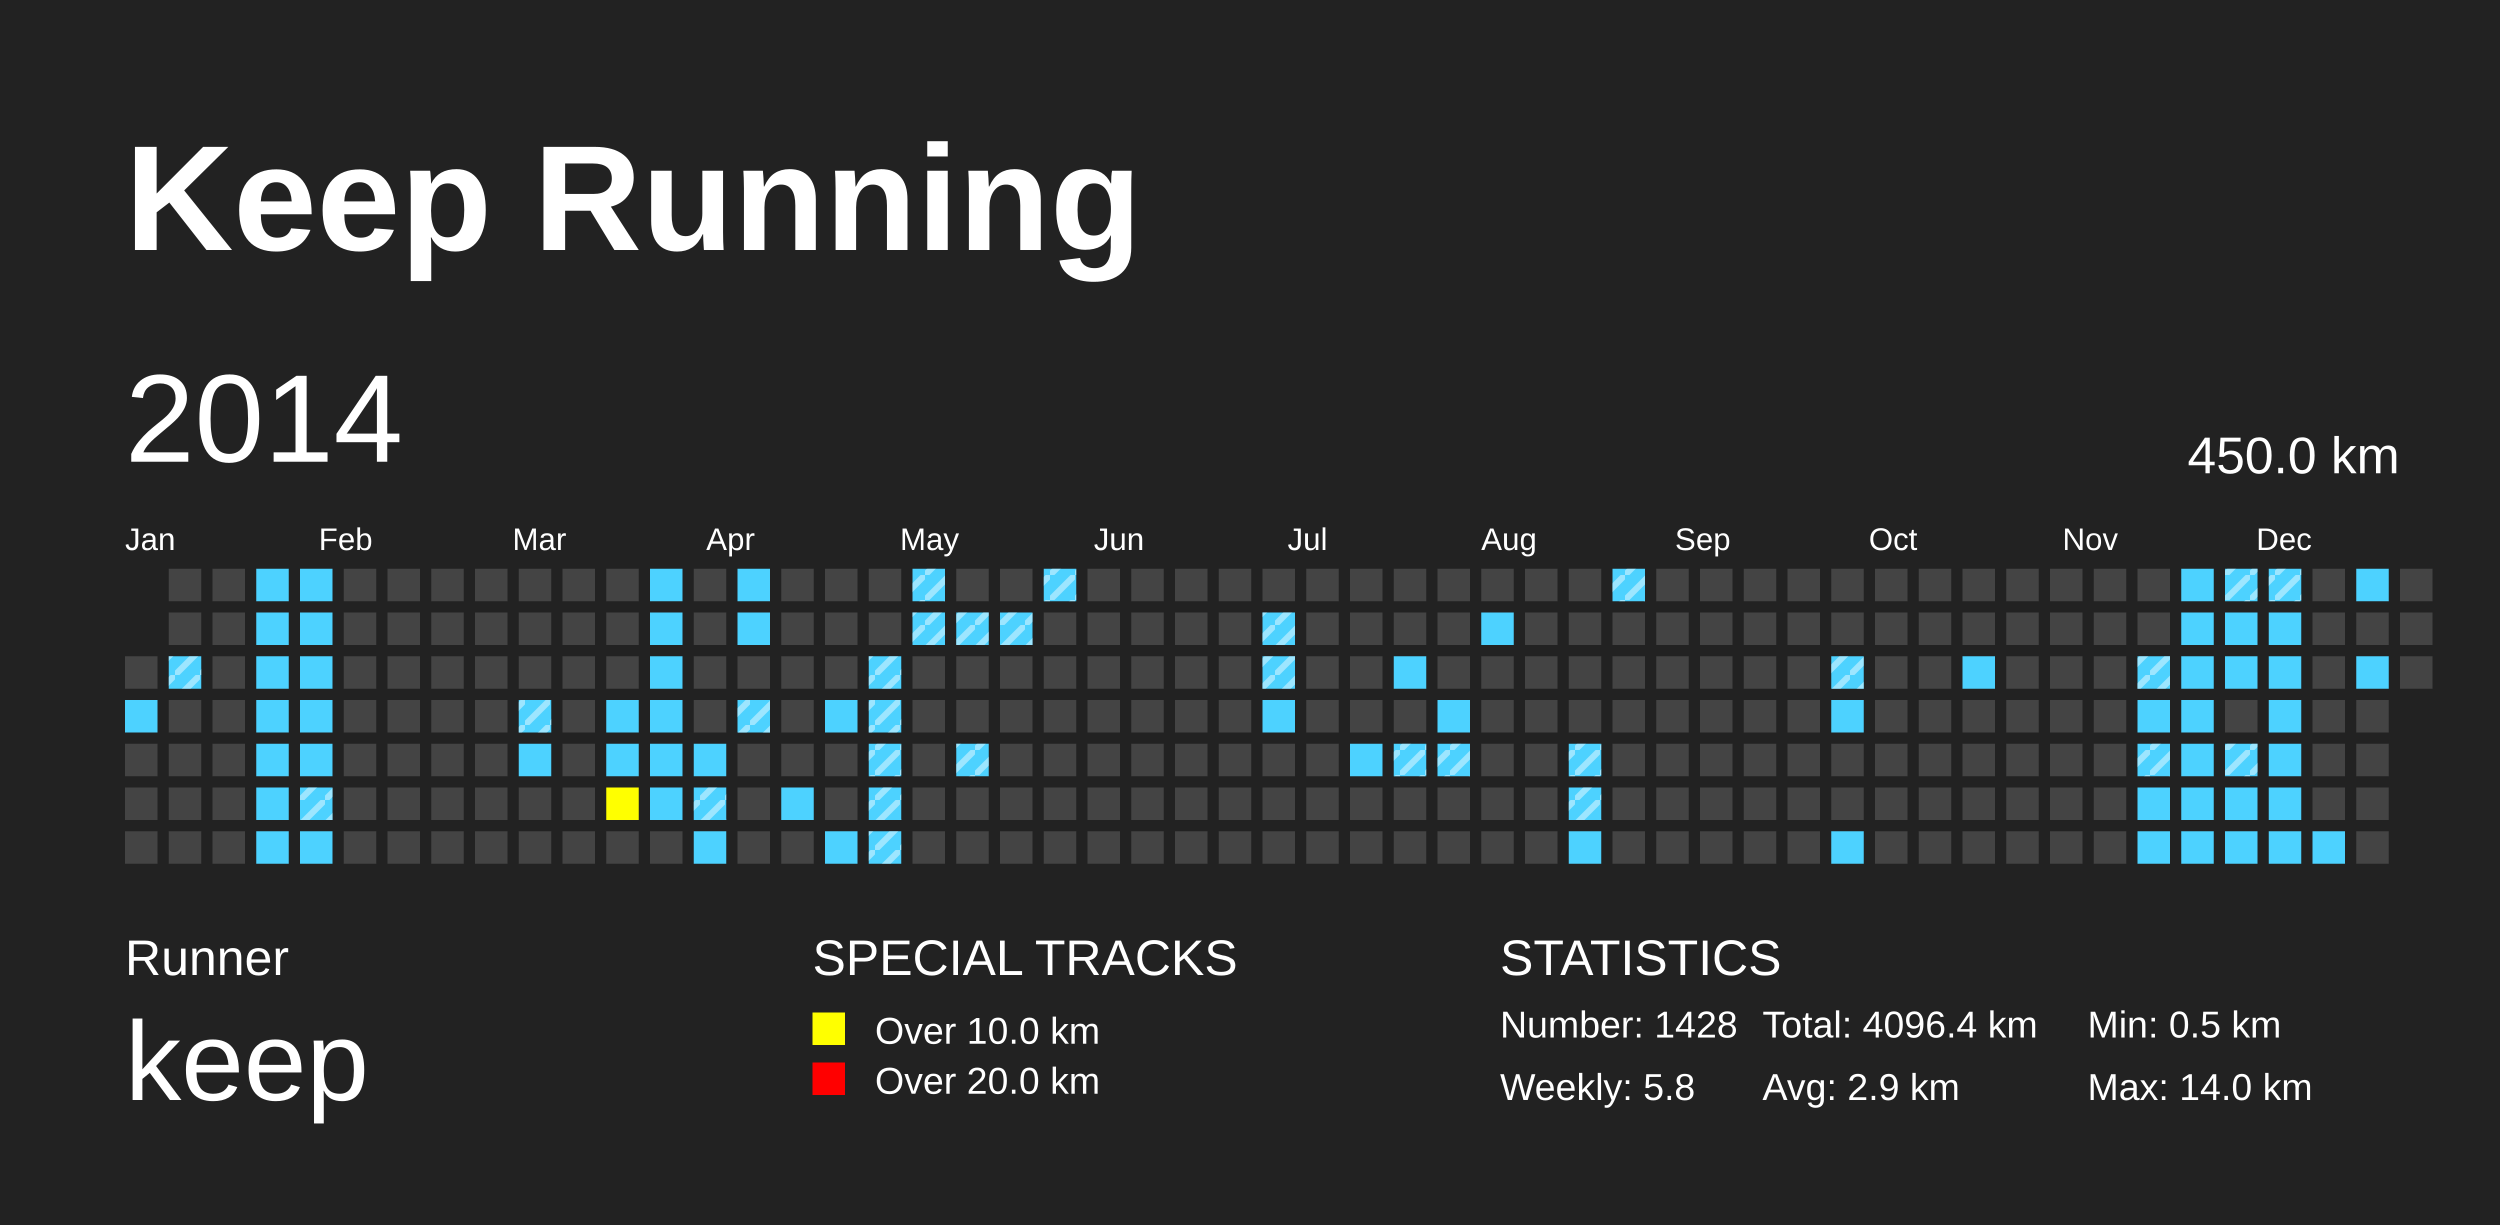
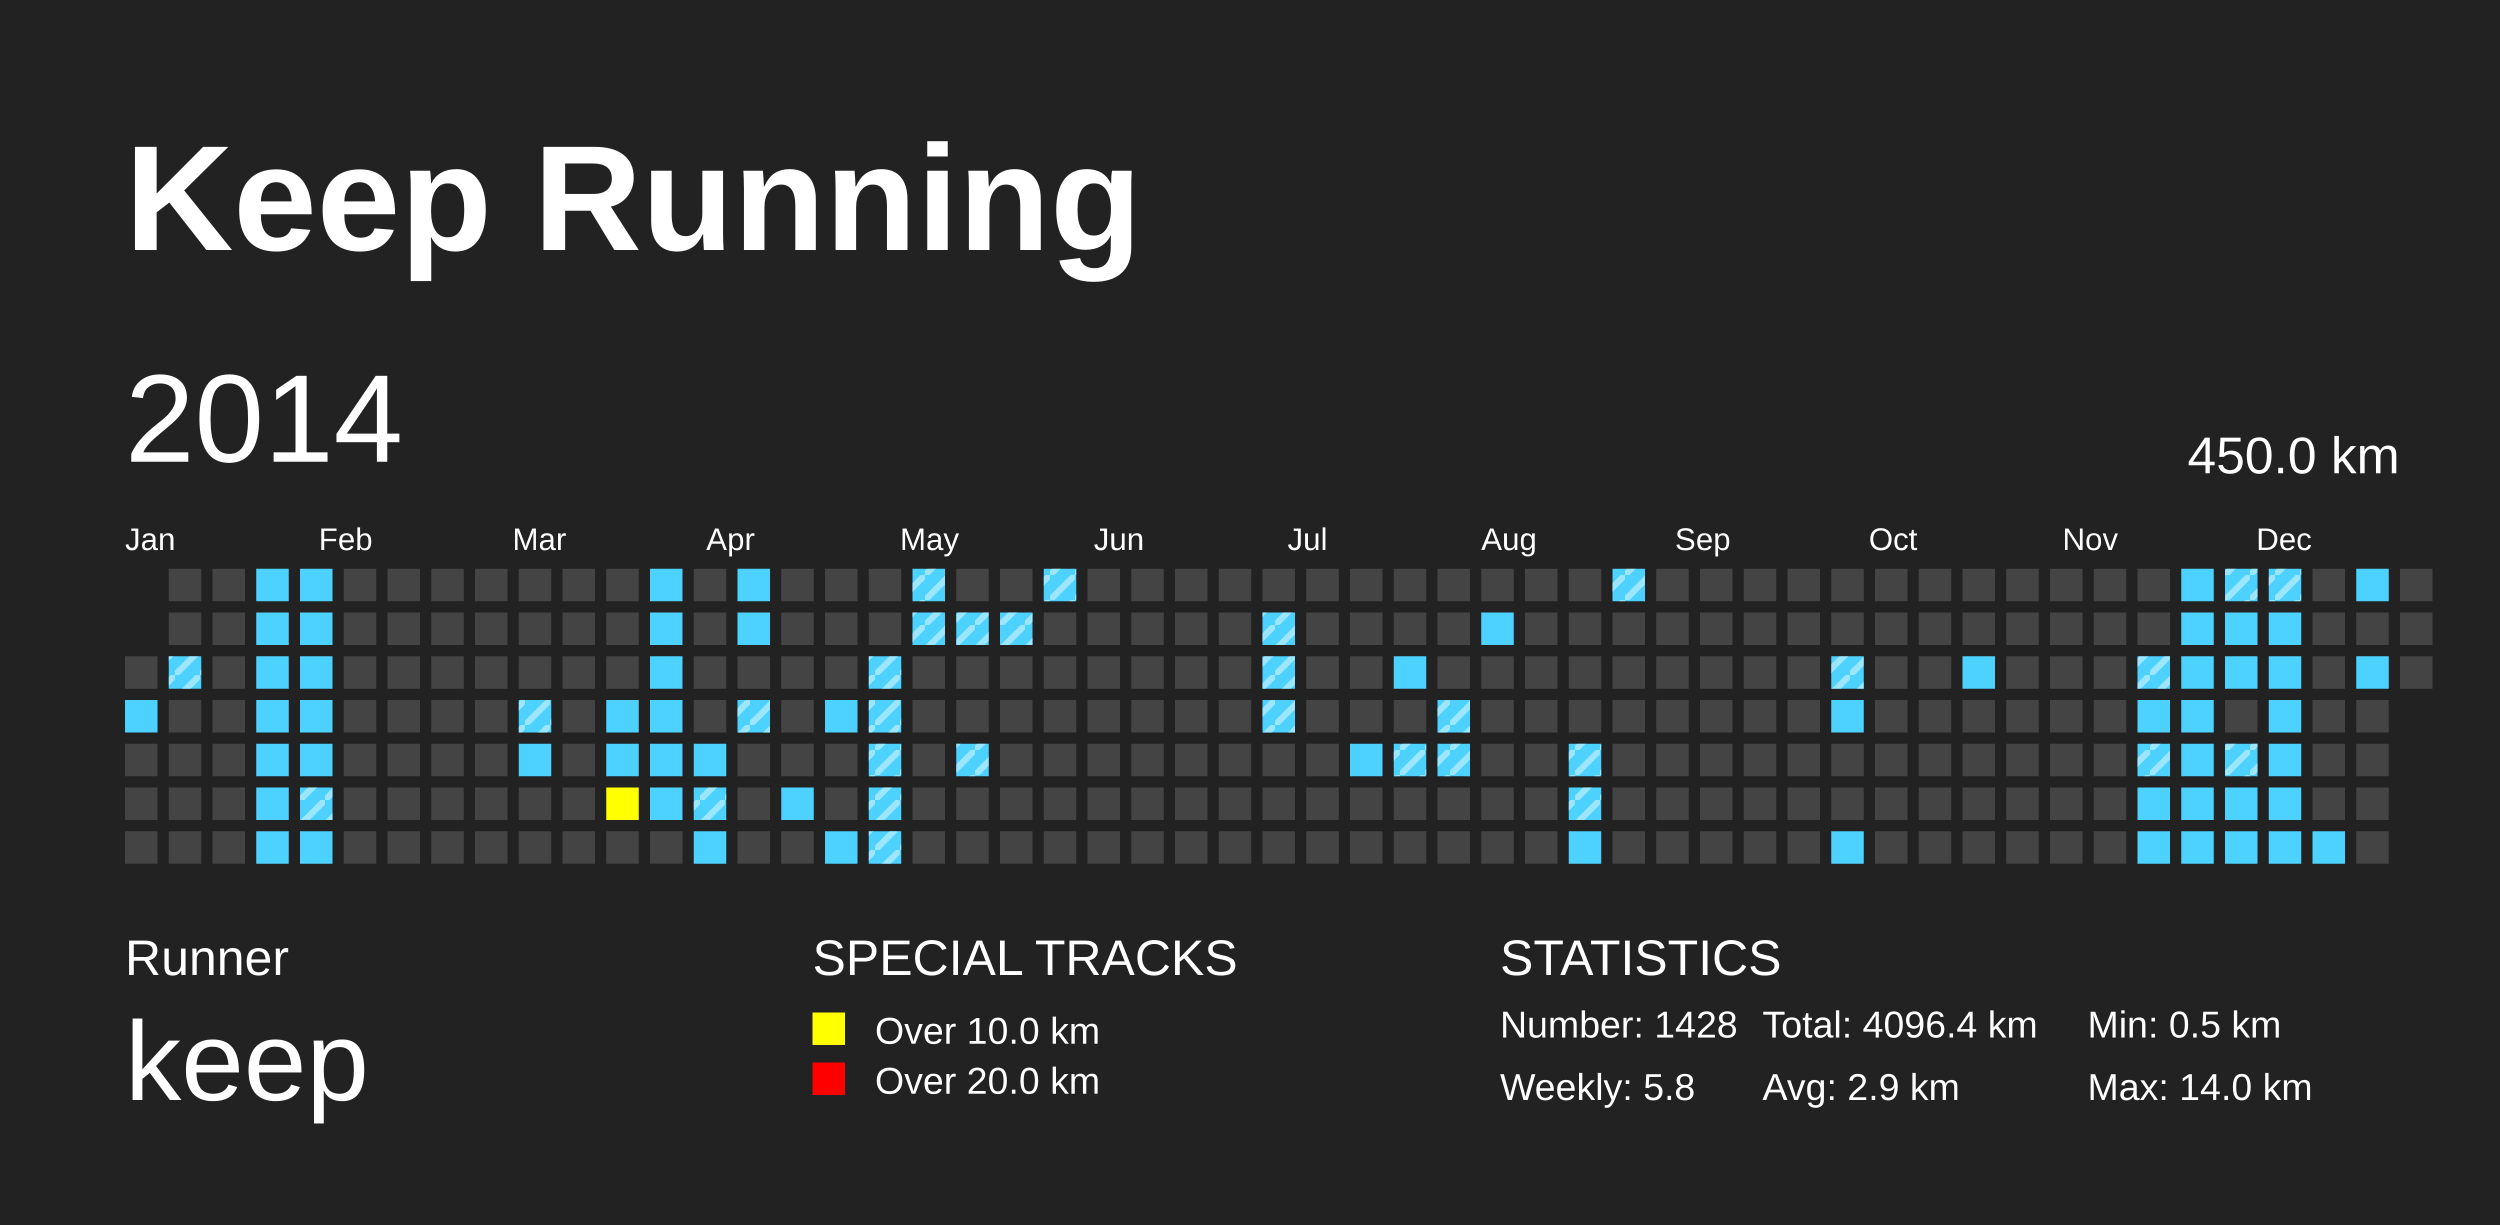
<svg xmlns="http://www.w3.org/2000/svg" baseProfile="full" height="98mm" version="1.1" viewBox="0,0,200,98" width="200mm">
  <defs>
    <pattern height="2" id="indoor-stripe" patternUnits="userSpaceOnUse" width="2">
      <line stroke="white" stroke-opacity="0.45" stroke-width="0.5" x1="0" x2="2" y1="2" y2="0" />
    </pattern>
  </defs>
  <rect fill="#222222" height="98" width="200" x="0" y="0" />
  <text fill="#FFFFFF" style="font-size:12px; font-family:Arial; font-weight:bold;" x="10" y="20">Keep Running</text>
  <text fill="#FFFFFF" style="font-size:4px; font-family:Arial" x="10" y="78">Runner</text>
  <text fill="#FFFFFF" style="font-size:9px; font-family:Arial" x="10" y="88">keep</text>
  <text fill="#FFFFFF" style="font-size:4px; font-family:Arial" x="65" y="78">SPECIAL TRACKS</text>
  <rect fill="yellow" height="2.6" width="2.6" x="65" y="81" />
  <text fill="#FFFFFF" style="font-size:3px; font-family:Arial" x="70" y="83.5">Over 10.0 km</text>
  <rect fill="red" height="2.6" width="2.6" x="65" y="85" />
  <text fill="#FFFFFF" style="font-size:3px; font-family:Arial" x="70" y="87.5">Over 20.0 km</text>
  <text fill="#FFFFFF" style="font-size:4px; font-family:Arial" x="120" y="78">STATISTICS</text>
  <text fill="#FFFFFF" style="font-size:3px; font-family:Arial" x="120" y="83">Number: 1428</text>
  <text fill="#FFFFFF" style="font-size:3px; font-family:Arial" x="120" y="88">Weekly: 5.8</text>
  <text fill="#FFFFFF" style="font-size:3px; font-family:Arial" x="141" y="83">Total: 4096.4 km</text>
  <text fill="#FFFFFF" style="font-size:3px; font-family:Arial" x="141" y="88">Avg: 2.9 km</text>
  <text fill="#FFFFFF" style="font-size:3px; font-family:Arial" x="167" y="83">Min: 0.5 km</text>
  <text fill="#FFFFFF" style="font-size:3px; font-family:Arial" x="167" y="88">Max: 14.0 km</text>
  <text dominant-baseline="hanging" fill="#FFFFFF" style="font-size:10.0px; font-family:Arial;" x="10" y="30">2014</text>
  <text dominant-baseline="hanging" fill="#FFFFFF" style="font-size:4.125px; font-family:Arial;" x="175" y="35">450.0 km</text>
  <text fill="#FFFFFF" style="font-size:2.5px; font-family:Arial" x="10.0" y="44">Jan</text>
  <text fill="#FFFFFF" style="font-size:2.5px; font-family:Arial" x="25.5" y="44">Feb</text>
  <text fill="#FFFFFF" style="font-size:2.5px; font-family:Arial" x="41.0" y="44">Mar</text>
  <text fill="#FFFFFF" style="font-size:2.5px; font-family:Arial" x="56.5" y="44">Apr</text>
  <text fill="#FFFFFF" style="font-size:2.5px; font-family:Arial" x="72.0" y="44">May</text>
  <text fill="#FFFFFF" style="font-size:2.5px; font-family:Arial" x="87.5" y="44">Jun</text>
  <text fill="#FFFFFF" style="font-size:2.5px; font-family:Arial" x="103.0" y="44">Jul</text>
  <text fill="#FFFFFF" style="font-size:2.5px; font-family:Arial" x="118.5" y="44">Aug</text>
  <text fill="#FFFFFF" style="font-size:2.5px; font-family:Arial" x="134.0" y="44">Sep</text>
  <text fill="#FFFFFF" style="font-size:2.5px; font-family:Arial" x="149.5" y="44">Oct</text>
  <text fill="#FFFFFF" style="font-size:2.5px; font-family:Arial" x="165.0" y="44">Nov</text>
  <text fill="#FFFFFF" style="font-size:2.5px; font-family:Arial" x="180.5" y="44">Dec</text>
  <rect fill="#444444" height="2.6" width="2.6" x="10.0" y="52.5" />
  <rect fill="#4DD2FF" height="2.6" width="2.6" x="10.0" y="56.0" />
  <rect fill="#444444" height="2.6" width="2.6" x="10.0" y="59.5" />
  <rect fill="#444444" height="2.6" width="2.6" x="10.0" y="63.0" />
  <rect fill="#444444" height="2.6" width="2.6" x="10.0" y="66.5" />
  <rect fill="#444444" height="2.6" width="2.6" x="13.5" y="45.5" />
  <rect fill="#444444" height="2.6" width="2.6" x="13.5" y="49.0" />
  <rect fill="#4DD2FF" height="2.6" width="2.6" x="13.5" y="52.5" />
  <rect fill="url(#indoor-stripe)" height="2.6" style="pointer-events: none;" width="2.6" x="13.5" y="52.5" />
  <rect fill="#444444" height="2.6" width="2.6" x="13.5" y="56.0" />
  <rect fill="#444444" height="2.6" width="2.6" x="13.5" y="59.5" />
  <rect fill="#444444" height="2.6" width="2.6" x="13.5" y="63.0" />
  <rect fill="#444444" height="2.6" width="2.6" x="13.5" y="66.5" />
  <rect fill="#444444" height="2.6" width="2.6" x="17.0" y="45.5" />
  <rect fill="#444444" height="2.6" width="2.6" x="17.0" y="49.0" />
  <rect fill="#444444" height="2.6" width="2.6" x="17.0" y="52.5" />
  <rect fill="#444444" height="2.6" width="2.6" x="17.0" y="56.0" />
  <rect fill="#444444" height="2.6" width="2.6" x="17.0" y="59.5" />
  <rect fill="#444444" height="2.6" width="2.6" x="17.0" y="63.0" />
  <rect fill="#444444" height="2.6" width="2.6" x="17.0" y="66.5" />
  <rect fill="#4DD2FF" height="2.6" width="2.6" x="20.5" y="45.5" />
  <rect fill="#4DD2FF" height="2.6" width="2.6" x="20.5" y="49.0" />
  <rect fill="#4DD2FF" height="2.6" width="2.6" x="20.5" y="52.5" />
  <rect fill="#4DD2FF" height="2.6" width="2.6" x="20.5" y="56.0" />
  <rect fill="#4DD2FF" height="2.6" width="2.6" x="20.5" y="59.5" />
  <rect fill="#4DD2FF" height="2.6" width="2.6" x="20.5" y="63.0" />
  <rect fill="#4DD2FF" height="2.6" width="2.6" x="20.5" y="66.5" />
  <rect fill="#4DD2FF" height="2.6" width="2.6" x="24.0" y="45.5" />
  <rect fill="#4DD2FF" height="2.6" width="2.6" x="24.0" y="49.0" />
  <rect fill="#4DD2FF" height="2.6" width="2.6" x="24.0" y="52.5" />
  <rect fill="#4DD2FF" height="2.6" width="2.6" x="24.0" y="56.0" />
  <rect fill="#4DD2FF" height="2.6" width="2.6" x="24.0" y="59.5" />
  <rect fill="#4DD2FF" height="2.6" width="2.6" x="24.0" y="63.0" />
  <rect fill="url(#indoor-stripe)" height="2.6" style="pointer-events: none;" width="2.6" x="24.0" y="63.0" />
  <rect fill="#4DD2FF" height="2.6" width="2.6" x="24.0" y="66.5" />
  <rect fill="#444444" height="2.6" width="2.6" x="27.5" y="45.5" />
  <rect fill="#444444" height="2.6" width="2.6" x="27.5" y="49.0" />
  <rect fill="#444444" height="2.6" width="2.6" x="27.5" y="52.5" />
  <rect fill="#444444" height="2.6" width="2.6" x="27.5" y="56.0" />
  <rect fill="#444444" height="2.6" width="2.6" x="27.5" y="59.5" />
  <rect fill="#444444" height="2.6" width="2.6" x="27.5" y="63.0" />
  <rect fill="#444444" height="2.6" width="2.6" x="27.5" y="66.5" />
  <rect fill="#444444" height="2.6" width="2.6" x="31.0" y="45.5" />
  <rect fill="#444444" height="2.6" width="2.6" x="31.0" y="49.0" />
  <rect fill="#444444" height="2.6" width="2.6" x="31.0" y="52.5" />
  <rect fill="#444444" height="2.6" width="2.6" x="31.0" y="56.0" />
  <rect fill="#444444" height="2.6" width="2.6" x="31.0" y="59.5" />
  <rect fill="#444444" height="2.6" width="2.6" x="31.0" y="63.0" />
  <rect fill="#444444" height="2.6" width="2.6" x="31.0" y="66.5" />
  <rect fill="#444444" height="2.6" width="2.6" x="34.5" y="45.5" />
  <rect fill="#444444" height="2.6" width="2.6" x="34.5" y="49.0" />
  <rect fill="#444444" height="2.6" width="2.6" x="34.5" y="52.5" />
  <rect fill="#444444" height="2.6" width="2.6" x="34.5" y="56.0" />
  <rect fill="#444444" height="2.6" width="2.6" x="34.5" y="59.5" />
  <rect fill="#444444" height="2.6" width="2.6" x="34.5" y="63.0" />
  <rect fill="#444444" height="2.6" width="2.6" x="34.5" y="66.5" />
  <rect fill="#444444" height="2.6" width="2.6" x="38.0" y="45.5" />
  <rect fill="#444444" height="2.6" width="2.6" x="38.0" y="49.0" />
  <rect fill="#444444" height="2.6" width="2.6" x="38.0" y="52.5" />
  <rect fill="#444444" height="2.6" width="2.6" x="38.0" y="56.0" />
  <rect fill="#444444" height="2.6" width="2.6" x="38.0" y="59.5" />
  <rect fill="#444444" height="2.6" width="2.6" x="38.0" y="63.0" />
  <rect fill="#444444" height="2.6" width="2.6" x="38.0" y="66.5" />
  <rect fill="#444444" height="2.6" width="2.6" x="41.5" y="45.5" />
  <rect fill="#444444" height="2.6" width="2.6" x="41.5" y="49.0" />
  <rect fill="#444444" height="2.6" width="2.6" x="41.5" y="52.5" />
  <rect fill="#4DD2FF" height="2.6" width="2.6" x="41.5" y="56.0" />
  <rect fill="url(#indoor-stripe)" height="2.6" style="pointer-events: none;" width="2.6" x="41.5" y="56.0" />
  <rect fill="#4DD2FF" height="2.6" width="2.6" x="41.5" y="59.5" />
  <rect fill="#444444" height="2.6" width="2.6" x="41.5" y="63.0" />
  <rect fill="#444444" height="2.6" width="2.6" x="41.5" y="66.5" />
  <rect fill="#444444" height="2.6" width="2.6" x="45.0" y="45.5" />
  <rect fill="#444444" height="2.6" width="2.6" x="45.0" y="49.0" />
  <rect fill="#444444" height="2.6" width="2.6" x="45.0" y="52.5" />
  <rect fill="#444444" height="2.6" width="2.6" x="45.0" y="56.0" />
  <rect fill="#444444" height="2.6" width="2.6" x="45.0" y="59.5" />
  <rect fill="#444444" height="2.6" width="2.6" x="45.0" y="63.0" />
  <rect fill="#444444" height="2.6" width="2.6" x="45.0" y="66.5" />
  <rect fill="#444444" height="2.6" width="2.6" x="48.5" y="45.5" />
  <rect fill="#444444" height="2.6" width="2.6" x="48.5" y="49.0" />
  <rect fill="#444444" height="2.6" width="2.6" x="48.5" y="52.5" />
  <rect fill="#4DD2FF" height="2.6" width="2.6" x="48.5" y="56.0" />
  <rect fill="#4DD2FF" height="2.6" width="2.6" x="48.5" y="59.5" />
  <rect fill="yellow" height="2.6" width="2.6" x="48.5" y="63.0" />
  <rect fill="#444444" height="2.6" width="2.6" x="48.5" y="66.5" />
  <rect fill="#4DD2FF" height="2.6" width="2.6" x="52.0" y="45.5" />
  <rect fill="#4DD2FF" height="2.6" width="2.6" x="52.0" y="49.0" />
  <rect fill="#4DD2FF" height="2.6" width="2.6" x="52.0" y="52.5" />
  <rect fill="#4DD2FF" height="2.6" width="2.6" x="52.0" y="56.0" />
  <rect fill="#4DD2FF" height="2.6" width="2.6" x="52.0" y="59.5" />
  <rect fill="#4DD2FF" height="2.6" width="2.6" x="52.0" y="63.0" />
  <rect fill="#444444" height="2.6" width="2.6" x="52.0" y="66.5" />
  <rect fill="#444444" height="2.6" width="2.6" x="55.5" y="45.5" />
  <rect fill="#444444" height="2.6" width="2.6" x="55.5" y="49.0" />
  <rect fill="#444444" height="2.6" width="2.6" x="55.5" y="52.5" />
  <rect fill="#444444" height="2.6" width="2.6" x="55.5" y="56.0" />
  <rect fill="#4DD2FF" height="2.6" width="2.6" x="55.5" y="59.5" />
  <rect fill="#4DD2FF" height="2.6" width="2.6" x="55.5" y="63.0" />
  <rect fill="url(#indoor-stripe)" height="2.6" style="pointer-events: none;" width="2.6" x="55.5" y="63.0" />
  <rect fill="#4DD2FF" height="2.6" width="2.6" x="55.5" y="66.5" />
  <rect fill="#4DD2FF" height="2.6" width="2.6" x="59.0" y="45.5" />
  <rect fill="#4DD2FF" height="2.6" width="2.6" x="59.0" y="49.0" />
  <rect fill="#444444" height="2.6" width="2.6" x="59.0" y="52.5" />
  <rect fill="#4DD2FF" height="2.6" width="2.6" x="59.0" y="56.0" />
  <rect fill="url(#indoor-stripe)" height="2.6" style="pointer-events: none;" width="2.6" x="59.0" y="56.0" />
  <rect fill="#444444" height="2.6" width="2.6" x="59.0" y="59.5" />
  <rect fill="#444444" height="2.6" width="2.6" x="59.0" y="63.0" />
  <rect fill="#444444" height="2.6" width="2.6" x="59.0" y="66.5" />
  <rect fill="#444444" height="2.6" width="2.6" x="62.5" y="45.5" />
  <rect fill="#444444" height="2.6" width="2.6" x="62.5" y="49.0" />
  <rect fill="#444444" height="2.6" width="2.6" x="62.5" y="52.5" />
  <rect fill="#444444" height="2.6" width="2.6" x="62.5" y="56.0" />
  <rect fill="#444444" height="2.6" width="2.6" x="62.5" y="59.5" />
  <rect fill="#4DD2FF" height="2.6" width="2.6" x="62.5" y="63.0" />
  <rect fill="#444444" height="2.6" width="2.6" x="62.5" y="66.5" />
  <rect fill="#444444" height="2.6" width="2.6" x="66.0" y="45.5" />
  <rect fill="#444444" height="2.6" width="2.6" x="66.0" y="49.0" />
  <rect fill="#444444" height="2.6" width="2.6" x="66.0" y="52.5" />
  <rect fill="#4DD2FF" height="2.6" width="2.6" x="66.0" y="56.0" />
  <rect fill="#444444" height="2.6" width="2.6" x="66.0" y="59.5" />
  <rect fill="#444444" height="2.6" width="2.6" x="66.0" y="63.0" />
  <rect fill="#4DD2FF" height="2.6" width="2.6" x="66.0" y="66.5" />
  <rect fill="#444444" height="2.6" width="2.6" x="69.5" y="45.5" />
  <rect fill="#444444" height="2.6" width="2.6" x="69.5" y="49.0" />
  <rect fill="#4DD2FF" height="2.6" width="2.6" x="69.5" y="52.5" />
  <rect fill="url(#indoor-stripe)" height="2.6" style="pointer-events: none;" width="2.6" x="69.5" y="52.5" />
  <rect fill="#4DD2FF" height="2.6" width="2.6" x="69.5" y="56.0" />
  <rect fill="url(#indoor-stripe)" height="2.6" style="pointer-events: none;" width="2.6" x="69.5" y="56.0" />
  <rect fill="#4DD2FF" height="2.6" width="2.6" x="69.5" y="59.5" />
  <rect fill="url(#indoor-stripe)" height="2.6" style="pointer-events: none;" width="2.6" x="69.5" y="59.5" />
  <rect fill="#4DD2FF" height="2.6" width="2.6" x="69.5" y="63.0" />
  <rect fill="url(#indoor-stripe)" height="2.6" style="pointer-events: none;" width="2.6" x="69.5" y="63.0" />
  <rect fill="#4DD2FF" height="2.6" width="2.6" x="69.5" y="66.5" />
  <rect fill="url(#indoor-stripe)" height="2.6" style="pointer-events: none;" width="2.6" x="69.5" y="66.5" />
  <rect fill="#4DD2FF" height="2.6" width="2.6" x="73.0" y="45.5" />
  <rect fill="url(#indoor-stripe)" height="2.6" style="pointer-events: none;" width="2.6" x="73.0" y="45.5" />
  <rect fill="#4DD2FF" height="2.6" width="2.6" x="73.0" y="49.0" />
  <rect fill="url(#indoor-stripe)" height="2.6" style="pointer-events: none;" width="2.6" x="73.0" y="49.0" />
  <rect fill="#444444" height="2.6" width="2.6" x="73.0" y="52.5" />
  <rect fill="#444444" height="2.6" width="2.6" x="73.0" y="56.0" />
  <rect fill="#444444" height="2.6" width="2.6" x="73.0" y="59.5" />
  <rect fill="#444444" height="2.6" width="2.6" x="73.0" y="63.0" />
  <rect fill="#444444" height="2.6" width="2.6" x="73.0" y="66.5" />
  <rect fill="#444444" height="2.6" width="2.6" x="76.5" y="45.5" />
  <rect fill="#4DD2FF" height="2.6" width="2.6" x="76.5" y="49.0" />
  <rect fill="url(#indoor-stripe)" height="2.6" style="pointer-events: none;" width="2.6" x="76.5" y="49.0" />
  <rect fill="#444444" height="2.6" width="2.6" x="76.5" y="52.5" />
  <rect fill="#444444" height="2.6" width="2.6" x="76.5" y="56.0" />
  <rect fill="#4DD2FF" height="2.6" width="2.6" x="76.5" y="59.5" />
  <rect fill="url(#indoor-stripe)" height="2.6" style="pointer-events: none;" width="2.6" x="76.5" y="59.5" />
  <rect fill="#444444" height="2.6" width="2.6" x="76.5" y="63.0" />
  <rect fill="#444444" height="2.6" width="2.6" x="76.5" y="66.5" />
  <rect fill="#444444" height="2.6" width="2.6" x="80.0" y="45.5" />
  <rect fill="#4DD2FF" height="2.6" width="2.6" x="80.0" y="49.0" />
  <rect fill="url(#indoor-stripe)" height="2.6" style="pointer-events: none;" width="2.6" x="80.0" y="49.0" />
  <rect fill="#444444" height="2.6" width="2.6" x="80.0" y="52.5" />
  <rect fill="#444444" height="2.6" width="2.6" x="80.0" y="56.0" />
  <rect fill="#444444" height="2.6" width="2.6" x="80.0" y="59.5" />
  <rect fill="#444444" height="2.6" width="2.6" x="80.0" y="63.0" />
  <rect fill="#444444" height="2.6" width="2.6" x="80.0" y="66.5" />
  <rect fill="#4DD2FF" height="2.6" width="2.6" x="83.5" y="45.5" />
  <rect fill="url(#indoor-stripe)" height="2.6" style="pointer-events: none;" width="2.6" x="83.5" y="45.5" />
  <rect fill="#444444" height="2.6" width="2.6" x="83.5" y="49.0" />
  <rect fill="#444444" height="2.6" width="2.6" x="83.5" y="52.5" />
  <rect fill="#444444" height="2.6" width="2.6" x="83.5" y="56.0" />
  <rect fill="#444444" height="2.6" width="2.6" x="83.5" y="59.5" />
  <rect fill="#444444" height="2.6" width="2.6" x="83.5" y="63.0" />
  <rect fill="#444444" height="2.6" width="2.6" x="83.5" y="66.5" />
  <rect fill="#444444" height="2.6" width="2.6" x="87.0" y="45.5" />
  <rect fill="#444444" height="2.6" width="2.6" x="87.0" y="49.0" />
  <rect fill="#444444" height="2.6" width="2.6" x="87.0" y="52.5" />
  <rect fill="#444444" height="2.6" width="2.6" x="87.0" y="56.0" />
  <rect fill="#444444" height="2.6" width="2.6" x="87.0" y="59.5" />
  <rect fill="#444444" height="2.6" width="2.6" x="87.0" y="63.0" />
  <rect fill="#444444" height="2.6" width="2.6" x="87.0" y="66.5" />
  <rect fill="#444444" height="2.6" width="2.6" x="90.5" y="45.5" />
  <rect fill="#444444" height="2.6" width="2.6" x="90.5" y="49.0" />
  <rect fill="#444444" height="2.6" width="2.6" x="90.5" y="52.5" />
  <rect fill="#444444" height="2.6" width="2.6" x="90.5" y="56.0" />
  <rect fill="#444444" height="2.6" width="2.6" x="90.5" y="59.5" />
  <rect fill="#444444" height="2.6" width="2.6" x="90.5" y="63.0" />
  <rect fill="#444444" height="2.6" width="2.6" x="90.5" y="66.5" />
  <rect fill="#444444" height="2.6" width="2.6" x="94.0" y="45.5" />
  <rect fill="#444444" height="2.6" width="2.6" x="94.0" y="49.0" />
  <rect fill="#444444" height="2.6" width="2.6" x="94.0" y="52.5" />
  <rect fill="#444444" height="2.6" width="2.6" x="94.0" y="56.0" />
  <rect fill="#444444" height="2.6" width="2.6" x="94.0" y="59.5" />
  <rect fill="#444444" height="2.6" width="2.6" x="94.0" y="63.0" />
  <rect fill="#444444" height="2.6" width="2.6" x="94.0" y="66.5" />
  <rect fill="#444444" height="2.6" width="2.6" x="97.5" y="45.5" />
  <rect fill="#444444" height="2.6" width="2.6" x="97.5" y="49.0" />
  <rect fill="#444444" height="2.6" width="2.6" x="97.5" y="52.5" />
  <rect fill="#444444" height="2.6" width="2.6" x="97.5" y="56.0" />
  <rect fill="#444444" height="2.6" width="2.6" x="97.5" y="59.5" />
  <rect fill="#444444" height="2.6" width="2.6" x="97.5" y="63.0" />
  <rect fill="#444444" height="2.6" width="2.6" x="97.5" y="66.5" />
  <rect fill="#444444" height="2.6" width="2.6" x="101.0" y="45.5" />
  <rect fill="#4DD2FF" height="2.6" width="2.6" x="101.0" y="49.0" />
  <rect fill="url(#indoor-stripe)" height="2.6" style="pointer-events: none;" width="2.6" x="101.0" y="49.0" />
  <rect fill="#4DD2FF" height="2.6" width="2.6" x="101.0" y="52.5" />
  <rect fill="url(#indoor-stripe)" height="2.6" style="pointer-events: none;" width="2.6" x="101.0" y="52.5" />
  <rect fill="#4DD2FF" height="2.6" width="2.6" x="101.0" y="56.0" />
+   <rect fill="url(#indoor-stripe)" height="2.6" style="pointer-events: none;" width="2.6" x="101.0" y="56.0" />
  <rect fill="#444444" height="2.6" width="2.6" x="101.0" y="59.5" />
  <rect fill="#444444" height="2.6" width="2.6" x="101.0" y="63.0" />
  <rect fill="#444444" height="2.6" width="2.6" x="101.0" y="66.5" />
  <rect fill="#444444" height="2.6" width="2.6" x="104.5" y="45.5" />
  <rect fill="#444444" height="2.6" width="2.6" x="104.5" y="49.0" />
  <rect fill="#444444" height="2.6" width="2.6" x="104.5" y="52.5" />
  <rect fill="#444444" height="2.6" width="2.6" x="104.5" y="56.0" />
  <rect fill="#444444" height="2.6" width="2.6" x="104.5" y="59.5" />
  <rect fill="#444444" height="2.6" width="2.6" x="104.5" y="63.0" />
  <rect fill="#444444" height="2.6" width="2.6" x="104.5" y="66.5" />
  <rect fill="#444444" height="2.6" width="2.6" x="108.0" y="45.5" />
  <rect fill="#444444" height="2.6" width="2.6" x="108.0" y="49.0" />
  <rect fill="#444444" height="2.6" width="2.6" x="108.0" y="52.5" />
  <rect fill="#444444" height="2.6" width="2.6" x="108.0" y="56.0" />
  <rect fill="#4DD2FF" height="2.6" width="2.6" x="108.0" y="59.5" />
  <rect fill="#444444" height="2.6" width="2.6" x="108.0" y="63.0" />
  <rect fill="#444444" height="2.6" width="2.6" x="108.0" y="66.5" />
  <rect fill="#444444" height="2.6" width="2.6" x="111.5" y="45.5" />
  <rect fill="#444444" height="2.6" width="2.6" x="111.5" y="49.0" />
  <rect fill="#4DD2FF" height="2.6" width="2.6" x="111.5" y="52.5" />
  <rect fill="#444444" height="2.6" width="2.6" x="111.5" y="56.0" />
  <rect fill="#4DD2FF" height="2.6" width="2.6" x="111.5" y="59.5" />
  <rect fill="url(#indoor-stripe)" height="2.6" style="pointer-events: none;" width="2.6" x="111.5" y="59.5" />
  <rect fill="#444444" height="2.6" width="2.6" x="111.5" y="63.0" />
  <rect fill="#444444" height="2.6" width="2.6" x="111.5" y="66.5" />
  <rect fill="#444444" height="2.6" width="2.6" x="115.0" y="45.5" />
  <rect fill="#444444" height="2.6" width="2.6" x="115.0" y="49.0" />
  <rect fill="#444444" height="2.6" width="2.6" x="115.0" y="52.5" />
  <rect fill="#4DD2FF" height="2.6" width="2.6" x="115.0" y="56.0" />
+   <rect fill="url(#indoor-stripe)" height="2.6" style="pointer-events: none;" width="2.6" x="115.0" y="56.0" />
  <rect fill="#4DD2FF" height="2.6" width="2.6" x="115.0" y="59.5" />
  <rect fill="url(#indoor-stripe)" height="2.6" style="pointer-events: none;" width="2.6" x="115.0" y="59.5" />
  <rect fill="#444444" height="2.6" width="2.6" x="115.0" y="63.0" />
  <rect fill="#444444" height="2.6" width="2.6" x="115.0" y="66.5" />
  <rect fill="#444444" height="2.6" width="2.6" x="118.5" y="45.5" />
  <rect fill="#4DD2FF" height="2.6" width="2.6" x="118.5" y="49.0" />
  <rect fill="#444444" height="2.6" width="2.6" x="118.5" y="52.5" />
  <rect fill="#444444" height="2.6" width="2.6" x="118.5" y="56.0" />
  <rect fill="#444444" height="2.6" width="2.6" x="118.5" y="59.5" />
  <rect fill="#444444" height="2.6" width="2.6" x="118.5" y="63.0" />
  <rect fill="#444444" height="2.6" width="2.6" x="118.5" y="66.5" />
  <rect fill="#444444" height="2.6" width="2.6" x="122.0" y="45.5" />
  <rect fill="#444444" height="2.6" width="2.6" x="122.0" y="49.0" />
  <rect fill="#444444" height="2.6" width="2.6" x="122.0" y="52.5" />
  <rect fill="#444444" height="2.6" width="2.6" x="122.0" y="56.0" />
  <rect fill="#444444" height="2.6" width="2.6" x="122.0" y="59.5" />
  <rect fill="#444444" height="2.6" width="2.6" x="122.0" y="63.0" />
  <rect fill="#444444" height="2.6" width="2.6" x="122.0" y="66.5" />
  <rect fill="#444444" height="2.6" width="2.6" x="125.5" y="45.5" />
  <rect fill="#444444" height="2.6" width="2.6" x="125.5" y="49.0" />
  <rect fill="#444444" height="2.6" width="2.6" x="125.5" y="52.5" />
  <rect fill="#444444" height="2.6" width="2.6" x="125.5" y="56.0" />
  <rect fill="#4DD2FF" height="2.6" width="2.6" x="125.5" y="59.5" />
  <rect fill="url(#indoor-stripe)" height="2.6" style="pointer-events: none;" width="2.6" x="125.5" y="59.5" />
  <rect fill="#4DD2FF" height="2.6" width="2.6" x="125.5" y="63.0" />
  <rect fill="url(#indoor-stripe)" height="2.6" style="pointer-events: none;" width="2.6" x="125.5" y="63.0" />
  <rect fill="#4DD2FF" height="2.6" width="2.6" x="125.5" y="66.5" />
  <rect fill="#4DD2FF" height="2.6" width="2.6" x="129.0" y="45.5" />
  <rect fill="url(#indoor-stripe)" height="2.6" style="pointer-events: none;" width="2.6" x="129.0" y="45.5" />
  <rect fill="#444444" height="2.6" width="2.6" x="129.0" y="49.0" />
  <rect fill="#444444" height="2.6" width="2.6" x="129.0" y="52.5" />
  <rect fill="#444444" height="2.6" width="2.6" x="129.0" y="56.0" />
  <rect fill="#444444" height="2.6" width="2.6" x="129.0" y="59.5" />
  <rect fill="#444444" height="2.6" width="2.6" x="129.0" y="63.0" />
  <rect fill="#444444" height="2.6" width="2.6" x="129.0" y="66.5" />
  <rect fill="#444444" height="2.6" width="2.6" x="132.5" y="45.5" />
  <rect fill="#444444" height="2.6" width="2.6" x="132.5" y="49.0" />
  <rect fill="#444444" height="2.6" width="2.6" x="132.5" y="52.5" />
  <rect fill="#444444" height="2.6" width="2.6" x="132.5" y="56.0" />
  <rect fill="#444444" height="2.6" width="2.6" x="132.5" y="59.5" />
  <rect fill="#444444" height="2.6" width="2.6" x="132.5" y="63.0" />
  <rect fill="#444444" height="2.6" width="2.6" x="132.5" y="66.5" />
  <rect fill="#444444" height="2.6" width="2.6" x="136.0" y="45.5" />
  <rect fill="#444444" height="2.6" width="2.6" x="136.0" y="49.0" />
  <rect fill="#444444" height="2.6" width="2.6" x="136.0" y="52.5" />
  <rect fill="#444444" height="2.6" width="2.6" x="136.0" y="56.0" />
  <rect fill="#444444" height="2.6" width="2.6" x="136.0" y="59.5" />
  <rect fill="#444444" height="2.6" width="2.6" x="136.0" y="63.0" />
  <rect fill="#444444" height="2.6" width="2.6" x="136.0" y="66.5" />
  <rect fill="#444444" height="2.6" width="2.6" x="139.5" y="45.5" />
  <rect fill="#444444" height="2.6" width="2.6" x="139.5" y="49.0" />
  <rect fill="#444444" height="2.6" width="2.6" x="139.5" y="52.5" />
  <rect fill="#444444" height="2.6" width="2.6" x="139.5" y="56.0" />
  <rect fill="#444444" height="2.6" width="2.6" x="139.5" y="59.5" />
  <rect fill="#444444" height="2.6" width="2.6" x="139.5" y="63.0" />
  <rect fill="#444444" height="2.6" width="2.6" x="139.5" y="66.5" />
  <rect fill="#444444" height="2.6" width="2.6" x="143.0" y="45.5" />
  <rect fill="#444444" height="2.6" width="2.6" x="143.0" y="49.0" />
  <rect fill="#444444" height="2.6" width="2.6" x="143.0" y="52.5" />
  <rect fill="#444444" height="2.6" width="2.6" x="143.0" y="56.0" />
  <rect fill="#444444" height="2.6" width="2.6" x="143.0" y="59.5" />
  <rect fill="#444444" height="2.6" width="2.6" x="143.0" y="63.0" />
  <rect fill="#444444" height="2.6" width="2.6" x="143.0" y="66.5" />
  <rect fill="#444444" height="2.6" width="2.6" x="146.5" y="45.5" />
  <rect fill="#444444" height="2.6" width="2.6" x="146.5" y="49.0" />
  <rect fill="#4DD2FF" height="2.6" width="2.6" x="146.5" y="52.5" />
  <rect fill="url(#indoor-stripe)" height="2.6" style="pointer-events: none;" width="2.6" x="146.5" y="52.5" />
  <rect fill="#4DD2FF" height="2.6" width="2.6" x="146.5" y="56.0" />
  <rect fill="#444444" height="2.6" width="2.6" x="146.5" y="59.5" />
  <rect fill="#444444" height="2.6" width="2.6" x="146.5" y="63.0" />
  <rect fill="#4DD2FF" height="2.6" width="2.6" x="146.5" y="66.5" />
  <rect fill="#444444" height="2.6" width="2.6" x="150.0" y="45.5" />
  <rect fill="#444444" height="2.6" width="2.6" x="150.0" y="49.0" />
  <rect fill="#444444" height="2.6" width="2.6" x="150.0" y="52.5" />
  <rect fill="#444444" height="2.6" width="2.6" x="150.0" y="56.0" />
  <rect fill="#444444" height="2.6" width="2.6" x="150.0" y="59.5" />
  <rect fill="#444444" height="2.6" width="2.6" x="150.0" y="63.0" />
  <rect fill="#444444" height="2.6" width="2.6" x="150.0" y="66.5" />
  <rect fill="#444444" height="2.6" width="2.6" x="153.5" y="45.5" />
  <rect fill="#444444" height="2.6" width="2.6" x="153.5" y="49.0" />
  <rect fill="#444444" height="2.6" width="2.6" x="153.5" y="52.5" />
  <rect fill="#444444" height="2.6" width="2.6" x="153.5" y="56.0" />
  <rect fill="#444444" height="2.6" width="2.6" x="153.5" y="59.5" />
  <rect fill="#444444" height="2.6" width="2.6" x="153.5" y="63.0" />
  <rect fill="#444444" height="2.6" width="2.6" x="153.5" y="66.5" />
  <rect fill="#444444" height="2.6" width="2.6" x="157.0" y="45.5" />
  <rect fill="#444444" height="2.6" width="2.6" x="157.0" y="49.0" />
  <rect fill="#4DD2FF" height="2.6" width="2.6" x="157.0" y="52.5" />
  <rect fill="#444444" height="2.6" width="2.6" x="157.0" y="56.0" />
  <rect fill="#444444" height="2.6" width="2.6" x="157.0" y="59.5" />
  <rect fill="#444444" height="2.6" width="2.6" x="157.0" y="63.0" />
  <rect fill="#444444" height="2.6" width="2.6" x="157.0" y="66.5" />
  <rect fill="#444444" height="2.6" width="2.6" x="160.5" y="45.5" />
  <rect fill="#444444" height="2.6" width="2.6" x="160.5" y="49.0" />
  <rect fill="#444444" height="2.6" width="2.6" x="160.5" y="52.5" />
  <rect fill="#444444" height="2.6" width="2.6" x="160.5" y="56.0" />
  <rect fill="#444444" height="2.6" width="2.6" x="160.5" y="59.5" />
  <rect fill="#444444" height="2.6" width="2.6" x="160.5" y="63.0" />
  <rect fill="#444444" height="2.6" width="2.6" x="160.5" y="66.5" />
  <rect fill="#444444" height="2.6" width="2.6" x="164.0" y="45.5" />
  <rect fill="#444444" height="2.6" width="2.6" x="164.0" y="49.0" />
  <rect fill="#444444" height="2.6" width="2.6" x="164.0" y="52.5" />
  <rect fill="#444444" height="2.6" width="2.6" x="164.0" y="56.0" />
  <rect fill="#444444" height="2.6" width="2.6" x="164.0" y="59.5" />
  <rect fill="#444444" height="2.6" width="2.6" x="164.0" y="63.0" />
  <rect fill="#444444" height="2.6" width="2.6" x="164.0" y="66.5" />
  <rect fill="#444444" height="2.6" width="2.6" x="167.5" y="45.5" />
  <rect fill="#444444" height="2.6" width="2.6" x="167.5" y="49.0" />
  <rect fill="#444444" height="2.6" width="2.6" x="167.5" y="52.5" />
  <rect fill="#444444" height="2.6" width="2.6" x="167.5" y="56.0" />
  <rect fill="#444444" height="2.6" width="2.6" x="167.5" y="59.5" />
  <rect fill="#444444" height="2.6" width="2.6" x="167.5" y="63.0" />
  <rect fill="#444444" height="2.6" width="2.6" x="167.5" y="66.5" />
  <rect fill="#444444" height="2.6" width="2.6" x="171.0" y="45.5" />
  <rect fill="#444444" height="2.6" width="2.6" x="171.0" y="49.0" />
  <rect fill="#4DD2FF" height="2.6" width="2.6" x="171.0" y="52.5" />
  <rect fill="url(#indoor-stripe)" height="2.6" style="pointer-events: none;" width="2.6" x="171.0" y="52.5" />
  <rect fill="#4DD2FF" height="2.6" width="2.6" x="171.0" y="56.0" />
  <rect fill="#4DD2FF" height="2.6" width="2.6" x="171.0" y="59.5" />
  <rect fill="url(#indoor-stripe)" height="2.6" style="pointer-events: none;" width="2.6" x="171.0" y="59.5" />
  <rect fill="#4DD2FF" height="2.6" width="2.6" x="171.0" y="63.0" />
  <rect fill="#4DD2FF" height="2.6" width="2.6" x="171.0" y="66.5" />
  <rect fill="#4DD2FF" height="2.6" width="2.6" x="174.5" y="45.5" />
  <rect fill="#4DD2FF" height="2.6" width="2.6" x="174.5" y="49.0" />
  <rect fill="#4DD2FF" height="2.6" width="2.6" x="174.5" y="52.5" />
  <rect fill="#4DD2FF" height="2.6" width="2.6" x="174.5" y="56.0" />
  <rect fill="#4DD2FF" height="2.6" width="2.6" x="174.5" y="59.5" />
  <rect fill="#4DD2FF" height="2.6" width="2.6" x="174.5" y="63.0" />
  <rect fill="#4DD2FF" height="2.6" width="2.6" x="174.5" y="66.5" />
  <rect fill="#4DD2FF" height="2.6" width="2.6" x="178.0" y="45.5" />
  <rect fill="url(#indoor-stripe)" height="2.6" style="pointer-events: none;" width="2.6" x="178.0" y="45.5" />
  <rect fill="#4DD2FF" height="2.6" width="2.6" x="178.0" y="49.0" />
  <rect fill="#4DD2FF" height="2.6" width="2.6" x="178.0" y="52.5" />
  <rect fill="#444444" height="2.6" width="2.6" x="178.0" y="56.0" />
  <rect fill="#4DD2FF" height="2.6" width="2.6" x="178.0" y="59.5" />
  <rect fill="url(#indoor-stripe)" height="2.6" style="pointer-events: none;" width="2.6" x="178.0" y="59.5" />
  <rect fill="#4DD2FF" height="2.6" width="2.6" x="178.0" y="63.0" />
  <rect fill="#4DD2FF" height="2.6" width="2.6" x="178.0" y="66.5" />
  <rect fill="#4DD2FF" height="2.6" width="2.6" x="181.5" y="45.5" />
  <rect fill="url(#indoor-stripe)" height="2.6" style="pointer-events: none;" width="2.6" x="181.5" y="45.5" />
  <rect fill="#4DD2FF" height="2.6" width="2.6" x="181.5" y="49.0" />
  <rect fill="#4DD2FF" height="2.6" width="2.6" x="181.5" y="52.5" />
  <rect fill="#4DD2FF" height="2.6" width="2.6" x="181.5" y="56.0" />
  <rect fill="#4DD2FF" height="2.6" width="2.6" x="181.5" y="59.5" />
  <rect fill="#4DD2FF" height="2.6" width="2.6" x="181.5" y="63.0" />
  <rect fill="#4DD2FF" height="2.6" width="2.6" x="181.5" y="66.5" />
  <rect fill="#444444" height="2.6" width="2.6" x="185.0" y="45.5" />
  <rect fill="#444444" height="2.6" width="2.6" x="185.0" y="49.0" />
  <rect fill="#444444" height="2.6" width="2.6" x="185.0" y="52.5" />
  <rect fill="#444444" height="2.6" width="2.6" x="185.0" y="56.0" />
  <rect fill="#444444" height="2.6" width="2.6" x="185.0" y="59.5" />
  <rect fill="#444444" height="2.6" width="2.6" x="185.0" y="63.0" />
  <rect fill="#4DD2FF" height="2.6" width="2.6" x="185.0" y="66.5" />
  <rect fill="#4DD2FF" height="2.6" width="2.6" x="188.5" y="45.5" />
  <rect fill="#444444" height="2.6" width="2.6" x="188.5" y="49.0" />
  <rect fill="#4DD2FF" height="2.6" width="2.6" x="188.5" y="52.5" />
  <rect fill="#444444" height="2.6" width="2.6" x="188.5" y="56.0" />
  <rect fill="#444444" height="2.6" width="2.6" x="188.5" y="59.5" />
  <rect fill="#444444" height="2.6" width="2.6" x="188.5" y="63.0" />
  <rect fill="#444444" height="2.6" width="2.6" x="188.5" y="66.5" />
  <rect fill="#444444" height="2.6" width="2.6" x="192.0" y="45.5" />
  <rect fill="#444444" height="2.6" width="2.6" x="192.0" y="49.0" />
  <rect fill="#444444" height="2.6" width="2.6" x="192.0" y="52.5" />
</svg>
